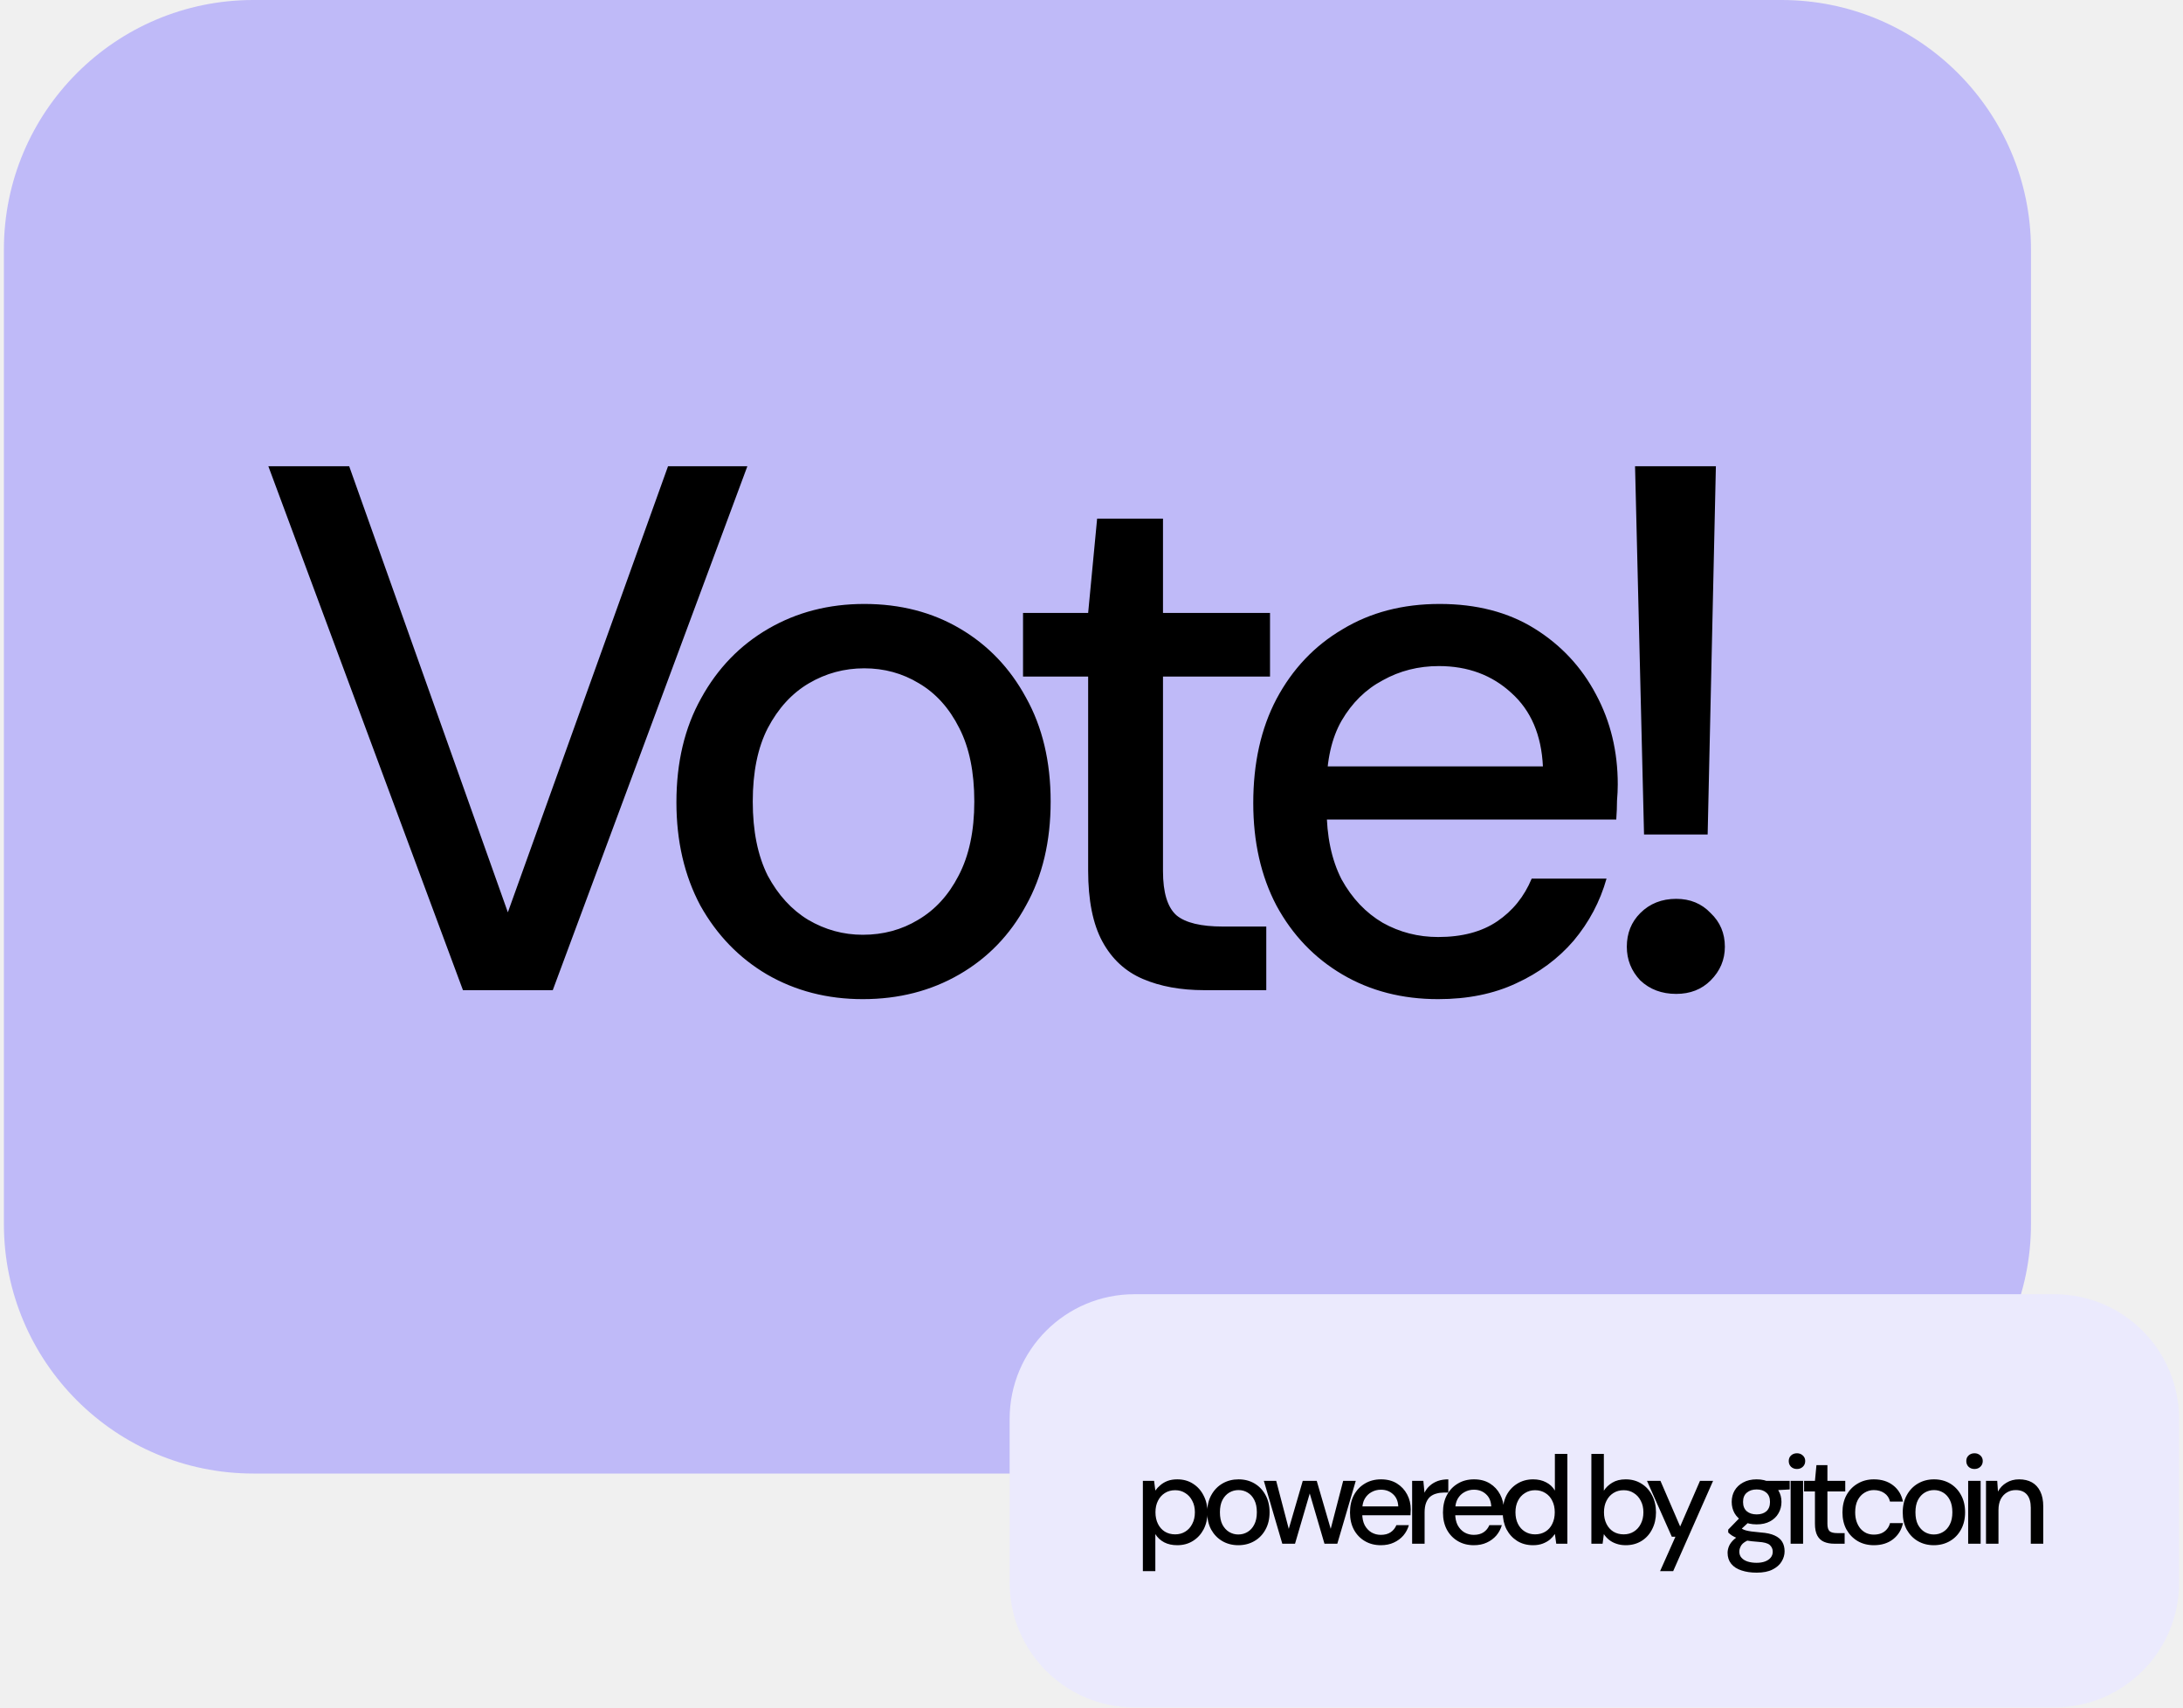
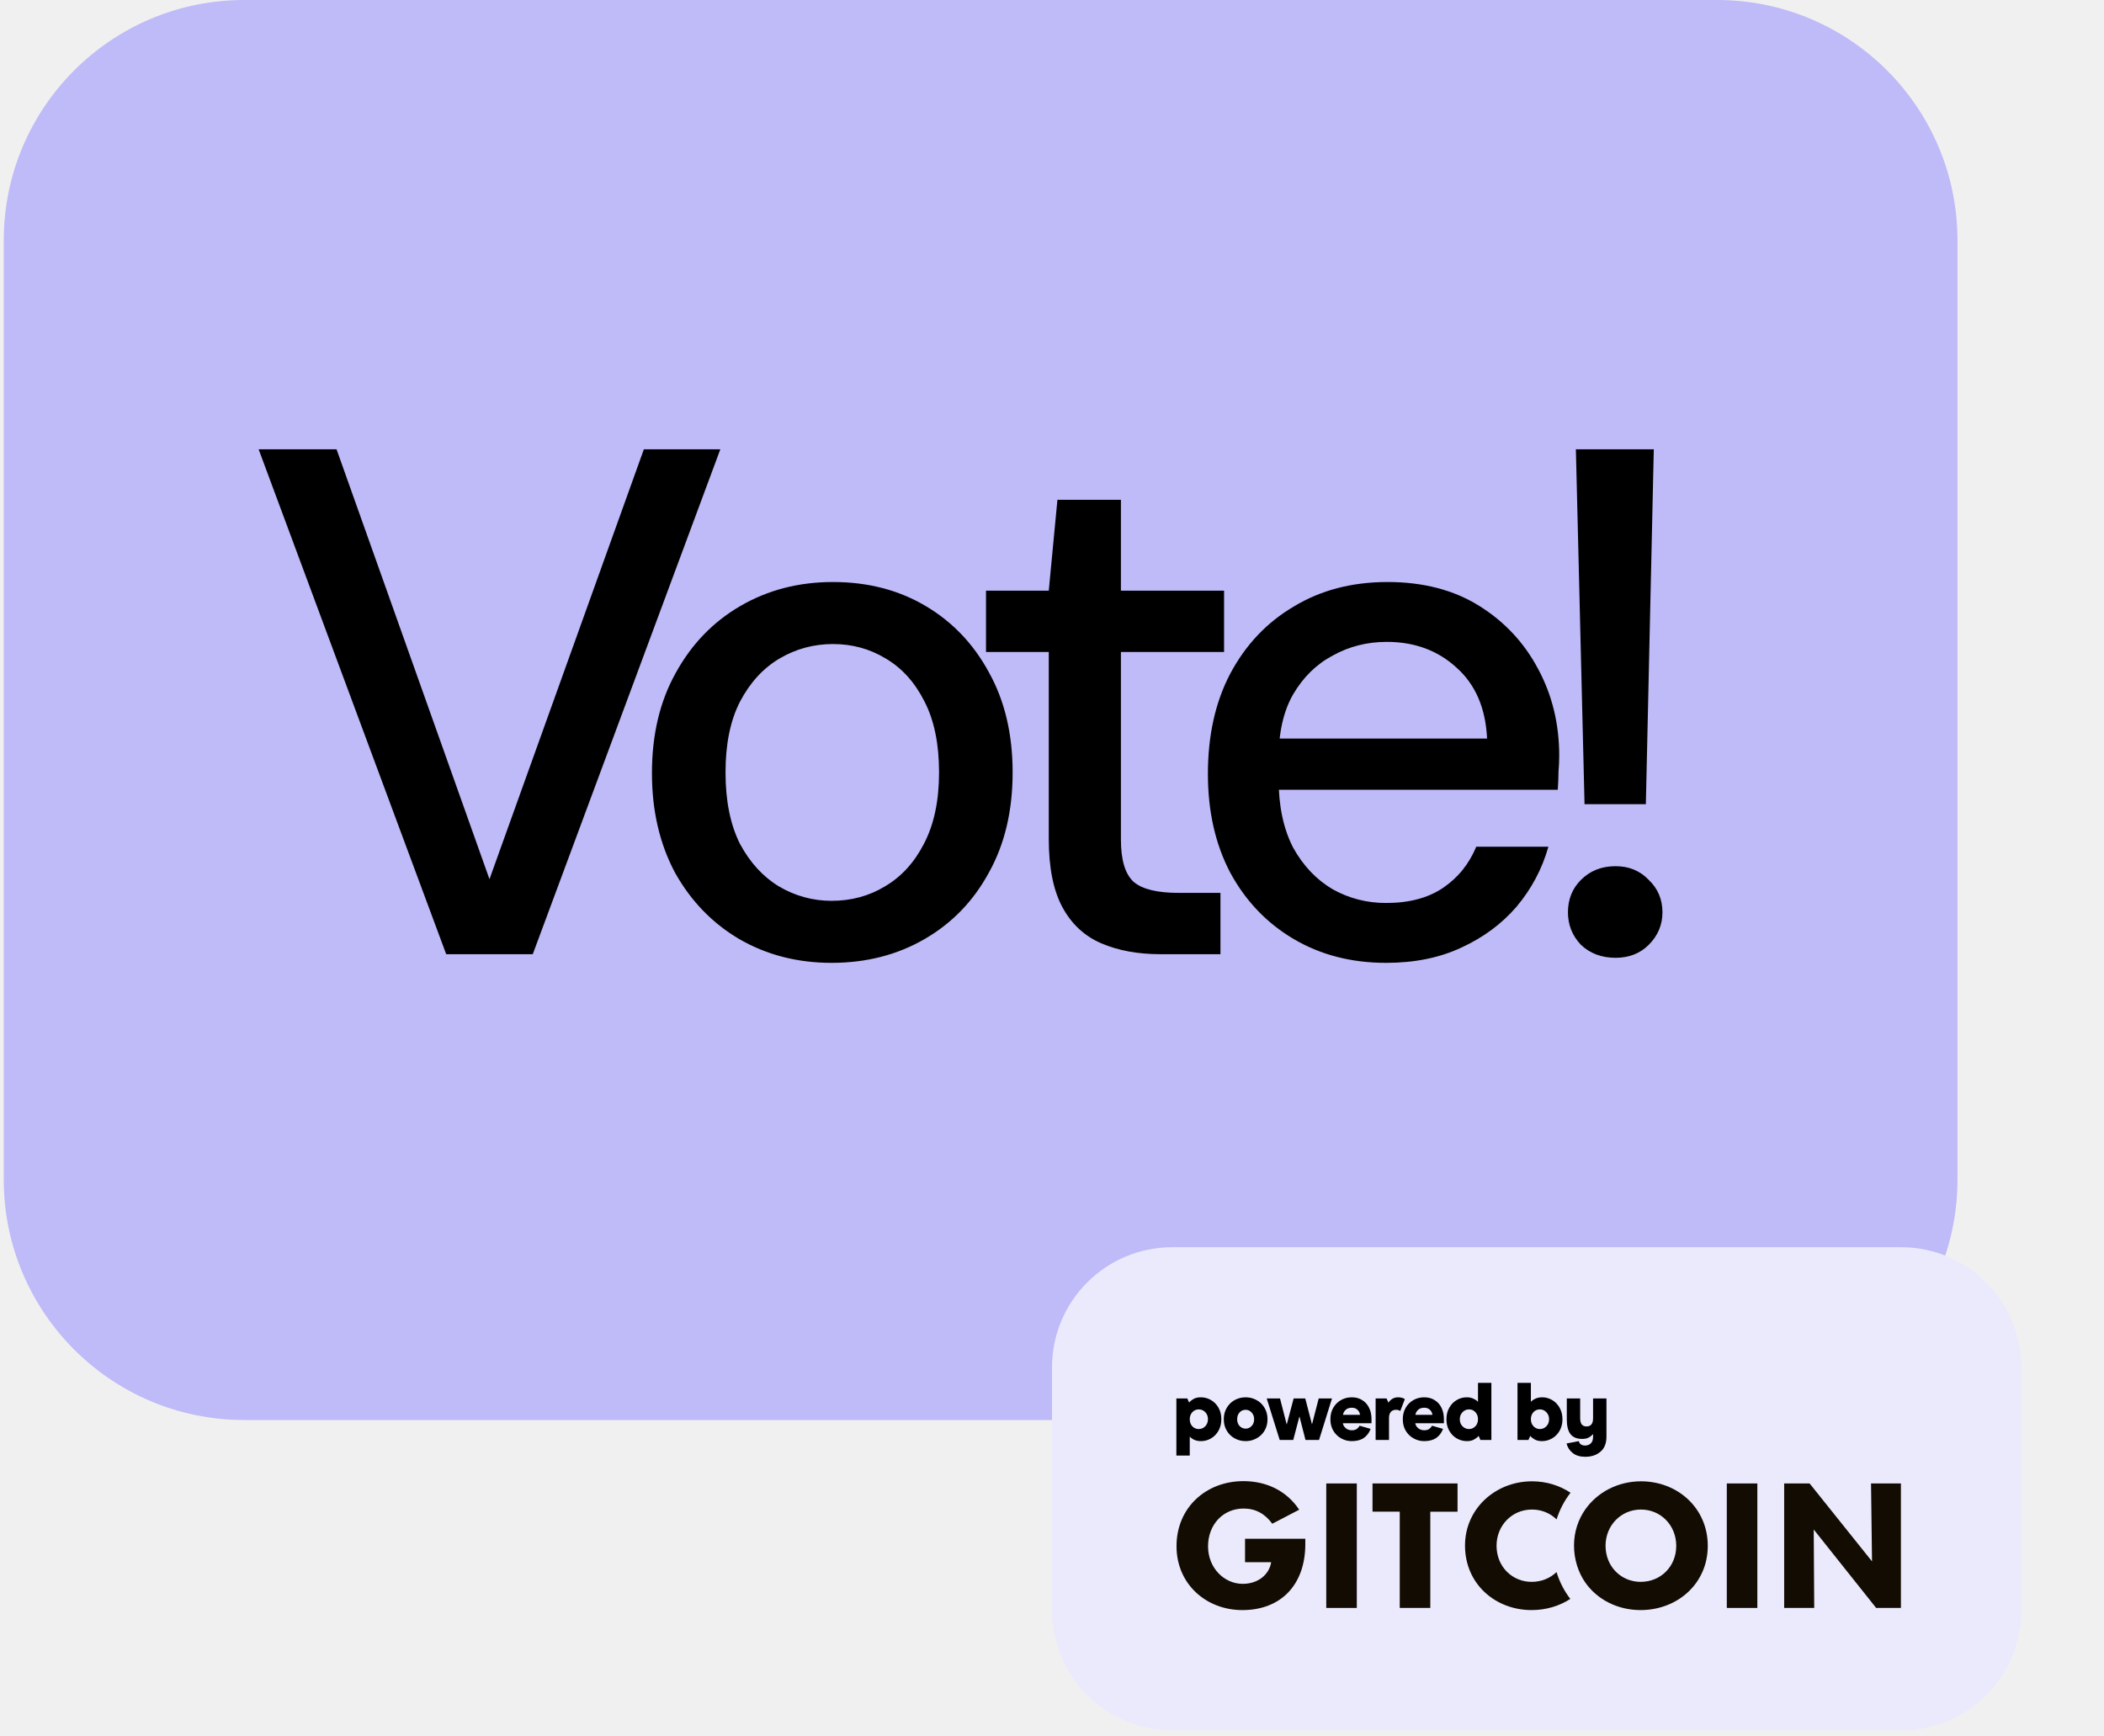
- <svg xmlns="http://www.w3.org/2000/svg" width="280" height="219" viewBox="0 0 280 219" fill="none">
+ <svg xmlns="http://www.w3.org/2000/svg" width="280" height="231" viewBox="0 0 280 231" fill="none">
  <rect x="0.5" width="260" height="189" rx="32" fill="#BFBAF8" />
  <path d="M59.38 127L34.42 59.8H44.788L65.14 117.016L85.684 59.8H95.86L70.9 127H59.38ZM110.664 128.152C106.12 128.152 102.024 127.096 98.376 124.984C94.792 122.872 91.944 119.928 89.832 116.152C87.784 112.312 86.76 107.896 86.76 102.904C86.76 97.784 87.816 93.336 89.928 89.56C92.04 85.72 94.92 82.744 98.568 80.632C102.216 78.52 106.312 77.464 110.856 77.464C115.464 77.464 119.56 78.52 123.144 80.632C126.728 82.744 129.544 85.688 131.592 89.464C133.704 93.24 134.76 97.688 134.76 102.808C134.76 107.928 133.704 112.376 131.592 116.152C129.544 119.928 126.696 122.872 123.048 124.984C119.4 127.096 115.272 128.152 110.664 128.152ZM110.664 119.896C113.288 119.896 115.656 119.256 117.768 117.976C119.944 116.696 121.672 114.808 122.952 112.312C124.296 109.752 124.968 106.584 124.968 102.808C124.968 99.032 124.328 95.896 123.048 93.4C121.768 90.84 120.04 88.92 117.864 87.64C115.752 86.36 113.416 85.72 110.856 85.72C108.296 85.72 105.928 86.36 103.752 87.64C101.576 88.92 99.816 90.84 98.472 93.4C97.192 95.896 96.552 99.032 96.552 102.808C96.552 106.584 97.192 109.752 98.472 112.312C99.816 114.808 101.544 116.696 103.656 117.976C105.832 119.256 108.168 119.896 110.664 119.896ZM154.45 127C151.442 127 148.818 126.52 146.578 125.56C144.338 124.6 142.61 123 141.394 120.76C140.178 118.52 139.57 115.48 139.57 111.64V86.776H131.218V78.616H139.57L140.722 66.52H149.17V78.616H162.898V86.776H149.17V111.736C149.17 114.488 149.746 116.376 150.898 117.4C152.05 118.36 154.034 118.84 156.85 118.84H162.418V127H154.45ZM184.46 128.152C179.852 128.152 175.756 127.096 172.172 124.984C168.588 122.872 165.772 119.928 163.724 116.152C161.74 112.376 160.748 107.992 160.748 103C160.748 97.88 161.74 93.432 163.724 89.656C165.772 85.816 168.588 82.84 172.172 80.728C175.756 78.552 179.916 77.464 184.652 77.464C189.388 77.464 193.452 78.52 196.844 80.632C200.236 82.744 202.86 85.56 204.716 89.08C206.572 92.536 207.5 96.376 207.5 100.6C207.5 101.24 207.468 101.944 207.404 102.712C207.404 103.416 207.372 104.216 207.308 105.112H167.756V98.296H197.9C197.708 94.264 196.364 91.128 193.868 88.888C191.372 86.584 188.268 85.432 184.556 85.432C181.932 85.432 179.532 86.04 177.356 87.256C175.18 88.408 173.42 90.136 172.076 92.44C170.796 94.68 170.156 97.528 170.156 100.984V103.672C170.156 107.256 170.796 110.296 172.076 112.792C173.42 115.224 175.18 117.08 177.356 118.36C179.532 119.576 181.9 120.184 184.46 120.184C187.532 120.184 190.06 119.512 192.044 118.168C194.028 116.824 195.5 115 196.46 112.696H206.06C205.228 115.64 203.82 118.296 201.836 120.664C199.852 122.968 197.388 124.792 194.444 126.136C191.564 127.48 188.236 128.152 184.46 128.152ZM210.87 107.032L209.718 59.8H220.086L219.03 107.032H210.87ZM214.998 127.48C213.142 127.48 211.606 126.904 210.39 125.752C209.238 124.536 208.662 123.096 208.662 121.432C208.662 119.704 209.238 118.264 210.39 117.112C211.606 115.896 213.142 115.288 214.998 115.288C216.79 115.288 218.262 115.896 219.414 117.112C220.63 118.264 221.238 119.704 221.238 121.432C221.238 123.096 220.63 124.536 219.414 125.752C218.262 126.904 216.79 127.48 214.998 127.48Z" fill="black" />
-   <rect x="129.5" y="166" width="150" height="53" rx="16" fill="#EBEAFD" />
-   <path d="M146.588 201.52V189.936H148.028L148.188 191.184C148.359 190.939 148.572 190.709 148.828 190.496C149.084 190.272 149.388 190.091 149.74 189.952C150.103 189.813 150.524 189.744 151.004 189.744C151.772 189.744 152.444 189.931 153.02 190.304C153.607 190.677 154.06 191.184 154.38 191.824C154.711 192.453 154.876 193.173 154.876 193.984C154.876 194.795 154.711 195.52 154.38 196.16C154.049 196.789 153.591 197.285 153.004 197.648C152.428 198.011 151.756 198.192 150.988 198.192C150.359 198.192 149.804 198.069 149.324 197.824C148.844 197.568 148.465 197.216 148.188 196.768V201.52H146.588ZM150.732 196.8C151.223 196.8 151.655 196.683 152.028 196.448C152.412 196.213 152.711 195.883 152.924 195.456C153.148 195.029 153.26 194.533 153.26 193.968C153.26 193.403 153.148 192.912 152.924 192.496C152.711 192.069 152.412 191.739 152.028 191.504C151.655 191.259 151.223 191.136 150.732 191.136C150.231 191.136 149.788 191.259 149.404 191.504C149.031 191.739 148.737 192.069 148.524 192.496C148.311 192.912 148.204 193.403 148.204 193.968C148.204 194.533 148.311 195.029 148.524 195.456C148.737 195.883 149.031 196.213 149.404 196.448C149.788 196.683 150.231 196.8 150.732 196.8ZM158.824 198.192C158.067 198.192 157.384 198.016 156.776 197.664C156.179 197.312 155.704 196.821 155.352 196.192C155.011 195.552 154.84 194.816 154.84 193.984C154.84 193.131 155.016 192.389 155.368 191.76C155.72 191.12 156.2 190.624 156.808 190.272C157.416 189.92 158.099 189.744 158.856 189.744C159.624 189.744 160.307 189.92 160.904 190.272C161.502 190.624 161.971 191.115 162.312 191.744C162.664 192.373 162.84 193.115 162.84 193.968C162.84 194.821 162.664 195.563 162.312 196.192C161.971 196.821 161.496 197.312 160.888 197.664C160.28 198.016 159.592 198.192 158.824 198.192ZM158.824 196.816C159.262 196.816 159.656 196.709 160.008 196.496C160.371 196.283 160.659 195.968 160.872 195.552C161.096 195.125 161.208 194.597 161.208 193.968C161.208 193.339 161.102 192.816 160.888 192.4C160.675 191.973 160.387 191.653 160.024 191.44C159.672 191.227 159.283 191.12 158.856 191.12C158.43 191.12 158.035 191.227 157.672 191.44C157.31 191.653 157.016 191.973 156.792 192.4C156.579 192.816 156.472 193.339 156.472 193.968C156.472 194.597 156.579 195.125 156.792 195.552C157.016 195.968 157.304 196.283 157.656 196.496C158.019 196.709 158.408 196.816 158.824 196.816ZM164.473 198L162.105 189.936H163.689L165.449 196.656L165.145 196.64L167.097 189.936H168.889L170.841 196.64L170.537 196.656L172.281 189.936H173.897L171.529 198H169.881L167.833 191.008H168.153L166.105 198H164.473ZM177.108 198.192C176.34 198.192 175.657 198.016 175.06 197.664C174.463 197.312 173.993 196.821 173.652 196.192C173.321 195.563 173.156 194.832 173.156 194C173.156 193.147 173.321 192.405 173.652 191.776C173.993 191.136 174.463 190.64 175.06 190.288C175.657 189.925 176.351 189.744 177.14 189.744C177.929 189.744 178.607 189.92 179.172 190.272C179.737 190.624 180.175 191.093 180.484 191.68C180.793 192.256 180.948 192.896 180.948 193.6C180.948 193.707 180.943 193.824 180.932 193.952C180.932 194.069 180.927 194.203 180.916 194.352H174.324V193.216H179.348C179.316 192.544 179.092 192.021 178.676 191.648C178.26 191.264 177.743 191.072 177.124 191.072C176.687 191.072 176.287 191.173 175.924 191.376C175.561 191.568 175.268 191.856 175.044 192.24C174.831 192.613 174.724 193.088 174.724 193.664V194.112C174.724 194.709 174.831 195.216 175.044 195.632C175.268 196.037 175.561 196.347 175.924 196.56C176.287 196.763 176.681 196.864 177.108 196.864C177.62 196.864 178.041 196.752 178.372 196.528C178.703 196.304 178.948 196 179.108 195.616H180.708C180.569 196.107 180.335 196.549 180.004 196.944C179.673 197.328 179.263 197.632 178.772 197.856C178.292 198.08 177.737 198.192 177.108 198.192ZM181.125 198V189.936H182.565L182.709 191.456C182.891 191.093 183.125 190.789 183.413 190.544C183.701 190.288 184.037 190.091 184.421 189.952C184.816 189.813 185.264 189.744 185.765 189.744V191.44H185.189C184.859 191.44 184.544 191.483 184.245 191.568C183.947 191.643 183.68 191.776 183.445 191.968C183.221 192.16 183.045 192.421 182.917 192.752C182.789 193.083 182.725 193.493 182.725 193.984V198H181.125ZM189.033 198.192C188.265 198.192 187.582 198.016 186.985 197.664C186.388 197.312 185.918 196.821 185.577 196.192C185.246 195.563 185.081 194.832 185.081 194C185.081 193.147 185.246 192.405 185.577 191.776C185.918 191.136 186.388 190.64 186.985 190.288C187.582 189.925 188.276 189.744 189.065 189.744C189.854 189.744 190.532 189.92 191.097 190.272C191.662 190.624 192.1 191.093 192.409 191.68C192.718 192.256 192.873 192.896 192.873 193.6C192.873 193.707 192.868 193.824 192.857 193.952C192.857 194.069 192.852 194.203 192.841 194.352H186.249V193.216H191.273C191.241 192.544 191.017 192.021 190.601 191.648C190.185 191.264 189.668 191.072 189.049 191.072C188.612 191.072 188.212 191.173 187.849 191.376C187.486 191.568 187.193 191.856 186.969 192.24C186.756 192.613 186.649 193.088 186.649 193.664V194.112C186.649 194.709 186.756 195.216 186.969 195.632C187.193 196.037 187.486 196.347 187.849 196.56C188.212 196.763 188.606 196.864 189.033 196.864C189.545 196.864 189.966 196.752 190.297 196.528C190.628 196.304 190.873 196 191.033 195.616H192.633C192.494 196.107 192.26 196.549 191.929 196.944C191.598 197.328 191.188 197.632 190.697 197.856C190.217 198.08 189.662 198.192 189.033 198.192ZM196.635 198.192C195.867 198.192 195.189 198.011 194.603 197.648C194.016 197.275 193.557 196.773 193.227 196.144C192.907 195.504 192.747 194.779 192.747 193.968C192.747 193.147 192.907 192.421 193.227 191.792C193.557 191.163 194.016 190.667 194.603 190.304C195.2 189.931 195.883 189.744 196.651 189.744C197.28 189.744 197.835 189.872 198.315 190.128C198.795 190.373 199.168 190.725 199.435 191.184V186.48H201.035V198H199.611L199.435 196.752C199.275 196.997 199.067 197.232 198.811 197.456C198.555 197.669 198.245 197.845 197.883 197.984C197.52 198.123 197.104 198.192 196.635 198.192ZM196.891 196.8C197.392 196.8 197.835 196.683 198.219 196.448C198.603 196.213 198.896 195.883 199.099 195.456C199.312 195.029 199.419 194.533 199.419 193.968C199.419 193.403 199.312 192.912 199.099 192.496C198.896 192.069 198.603 191.739 198.219 191.504C197.835 191.259 197.392 191.136 196.891 191.136C196.411 191.136 195.979 191.259 195.595 191.504C195.211 191.739 194.912 192.069 194.699 192.496C194.485 192.912 194.379 193.403 194.379 193.968C194.379 194.533 194.485 195.029 194.699 195.456C194.912 195.883 195.211 196.213 195.595 196.448C195.979 196.683 196.411 196.8 196.891 196.8ZM208.516 198.192C208.079 198.192 207.679 198.128 207.316 198C206.964 197.883 206.655 197.717 206.388 197.504C206.121 197.291 205.897 197.045 205.716 196.768L205.556 198H204.116V186.48H205.716V191.2C205.972 190.795 206.329 190.453 206.788 190.176C207.257 189.888 207.833 189.744 208.516 189.744C209.284 189.744 209.961 189.931 210.548 190.304C211.135 190.667 211.588 191.168 211.908 191.808C212.239 192.437 212.404 193.163 212.404 193.984C212.404 194.784 212.239 195.504 211.908 196.144C211.588 196.784 211.135 197.285 210.548 197.648C209.961 198.011 209.284 198.192 208.516 198.192ZM208.26 196.8C208.751 196.8 209.183 196.683 209.556 196.448C209.94 196.213 210.239 195.883 210.452 195.456C210.676 195.029 210.788 194.533 210.788 193.968C210.788 193.403 210.676 192.912 210.452 192.496C210.239 192.069 209.94 191.739 209.556 191.504C209.183 191.259 208.751 191.136 208.26 191.136C207.759 191.136 207.316 191.259 206.932 191.504C206.559 191.739 206.265 192.069 206.052 192.496C205.839 192.912 205.732 193.403 205.732 193.968C205.732 194.533 205.839 195.029 206.052 195.456C206.265 195.883 206.559 196.213 206.932 196.448C207.316 196.683 207.759 196.8 208.26 196.8ZM212.928 201.52L214.896 197.104H214.432L211.248 189.936H212.976L215.504 195.792L218.048 189.936H219.728L214.608 201.52H212.928ZM225.315 201.712C224.579 201.712 223.928 201.616 223.363 201.424C222.798 201.243 222.36 200.96 222.051 200.576C221.742 200.192 221.587 199.723 221.587 199.168C221.587 198.88 221.651 198.587 221.779 198.288C221.907 198 222.115 197.723 222.403 197.456C222.691 197.189 223.08 196.949 223.571 196.736L224.467 197.456C223.923 197.659 223.555 197.899 223.363 198.176C223.182 198.464 223.091 198.741 223.091 199.008C223.091 199.328 223.187 199.595 223.379 199.808C223.571 200.021 223.832 200.181 224.163 200.288C224.504 200.395 224.888 200.448 225.315 200.448C225.731 200.448 226.094 200.389 226.403 200.272C226.712 200.155 226.952 199.989 227.123 199.776C227.294 199.563 227.379 199.312 227.379 199.024C227.379 198.683 227.251 198.395 226.995 198.16C226.739 197.936 226.248 197.803 225.523 197.76C224.915 197.717 224.398 197.659 223.971 197.584C223.555 197.509 223.198 197.419 222.899 197.312C222.611 197.205 222.366 197.088 222.163 196.96C221.971 196.832 221.806 196.699 221.667 196.56V196.192L223.267 194.544L224.563 194.992L222.819 196.608L223.155 195.888C223.272 195.963 223.384 196.037 223.491 196.112C223.598 196.176 223.742 196.235 223.923 196.288C224.104 196.341 224.35 196.389 224.659 196.432C224.968 196.475 225.374 196.517 225.875 196.56C226.6 196.613 227.182 196.741 227.619 196.944C228.067 197.147 228.392 197.419 228.595 197.76C228.798 198.101 228.899 198.507 228.899 198.976C228.899 199.435 228.771 199.872 228.515 200.288C228.27 200.704 227.88 201.045 227.347 201.312C226.824 201.579 226.147 201.712 225.315 201.712ZM225.315 195.52C224.632 195.52 224.051 195.392 223.571 195.136C223.102 194.88 222.739 194.533 222.483 194.096C222.238 193.659 222.115 193.173 222.115 192.64C222.115 192.096 222.238 191.611 222.483 191.184C222.739 190.747 223.107 190.4 223.587 190.144C224.067 189.877 224.643 189.744 225.315 189.744C225.987 189.744 226.558 189.877 227.027 190.144C227.507 190.4 227.87 190.747 228.115 191.184C228.371 191.611 228.499 192.096 228.499 192.64C228.499 193.173 228.371 193.659 228.115 194.096C227.87 194.533 227.507 194.88 227.027 195.136C226.558 195.392 225.987 195.52 225.315 195.52ZM225.315 194.24C225.838 194.24 226.254 194.107 226.563 193.84C226.872 193.563 227.027 193.163 227.027 192.64C227.027 192.117 226.872 191.723 226.563 191.456C226.254 191.179 225.838 191.04 225.315 191.04C224.792 191.04 224.371 191.179 224.051 191.456C223.731 191.723 223.571 192.117 223.571 192.64C223.571 193.163 223.731 193.563 224.051 193.84C224.371 194.107 224.792 194.24 225.315 194.24ZM226.627 191.2L226.243 189.936H229.555V191.04L226.627 191.2ZM229.672 198V189.936H231.272V198H229.672ZM230.488 188.416C230.179 188.416 229.923 188.32 229.72 188.128C229.528 187.936 229.432 187.691 229.432 187.392C229.432 187.104 229.528 186.869 229.72 186.688C229.923 186.496 230.179 186.4 230.488 186.4C230.787 186.4 231.037 186.496 231.24 186.688C231.443 186.869 231.544 187.104 231.544 187.392C231.544 187.691 231.443 187.936 231.24 188.128C231.037 188.32 230.787 188.416 230.488 188.416ZM235.272 198C234.771 198 234.333 197.92 233.96 197.76C233.587 197.6 233.299 197.333 233.096 196.96C232.893 196.587 232.792 196.08 232.792 195.44V191.296H231.4V189.936H232.792L232.984 187.92H234.392V189.936H236.68V191.296H234.392V195.456C234.392 195.915 234.488 196.229 234.68 196.4C234.872 196.56 235.203 196.64 235.672 196.64H236.6V198H235.272ZM240.353 198.192C239.575 198.192 238.881 198.016 238.273 197.664C237.665 197.301 237.185 196.805 236.833 196.176C236.492 195.547 236.321 194.816 236.321 193.984C236.321 193.141 236.492 192.405 236.833 191.776C237.185 191.136 237.665 190.64 238.273 190.288C238.881 189.925 239.575 189.744 240.353 189.744C241.335 189.744 242.156 190 242.817 190.512C243.479 191.024 243.9 191.717 244.081 192.592H242.417C242.311 192.123 242.065 191.76 241.681 191.504C241.308 191.248 240.86 191.12 240.337 191.12C239.911 191.12 239.516 191.232 239.153 191.456C238.791 191.669 238.497 191.989 238.273 192.416C238.06 192.832 237.953 193.349 237.953 193.968C237.953 194.427 238.017 194.837 238.145 195.2C238.273 195.552 238.444 195.851 238.657 196.096C238.881 196.341 239.137 196.528 239.425 196.656C239.713 196.773 240.017 196.832 240.337 196.832C240.689 196.832 241.004 196.779 241.281 196.672C241.569 196.555 241.809 196.384 242.001 196.16C242.204 195.936 242.343 195.669 242.417 195.36H244.081C243.9 196.213 243.479 196.901 242.817 197.424C242.156 197.936 241.335 198.192 240.353 198.192ZM248.034 198.192C247.276 198.192 246.594 198.016 245.986 197.664C245.388 197.312 244.914 196.821 244.562 196.192C244.22 195.552 244.05 194.816 244.05 193.984C244.05 193.131 244.226 192.389 244.578 191.76C244.93 191.12 245.41 190.624 246.018 190.272C246.626 189.92 247.308 189.744 248.066 189.744C248.834 189.744 249.516 189.92 250.114 190.272C250.711 190.624 251.18 191.115 251.522 191.744C251.874 192.373 252.05 193.115 252.05 193.968C252.05 194.821 251.874 195.563 251.522 196.192C251.18 196.821 250.706 197.312 250.098 197.664C249.49 198.016 248.802 198.192 248.034 198.192ZM248.034 196.816C248.471 196.816 248.866 196.709 249.218 196.496C249.58 196.283 249.868 195.968 250.082 195.552C250.306 195.125 250.418 194.597 250.418 193.968C250.418 193.339 250.311 192.816 250.098 192.4C249.884 191.973 249.596 191.653 249.234 191.44C248.882 191.227 248.492 191.12 248.066 191.12C247.639 191.12 247.244 191.227 246.882 191.44C246.519 191.653 246.226 191.973 246.002 192.4C245.788 192.816 245.682 193.339 245.682 193.968C245.682 194.597 245.788 195.125 246.002 195.552C246.226 195.968 246.514 196.283 246.866 196.496C247.228 196.709 247.618 196.816 248.034 196.816ZM252.444 198V189.936H254.044V198H252.444ZM253.26 188.416C252.95 188.416 252.694 188.32 252.492 188.128C252.3 187.936 252.204 187.691 252.204 187.392C252.204 187.104 252.3 186.869 252.492 186.688C252.694 186.496 252.95 186.4 253.26 186.4C253.558 186.4 253.809 186.496 254.012 186.688C254.214 186.869 254.316 187.104 254.316 187.392C254.316 187.691 254.214 187.936 254.012 188.128C253.809 188.32 253.558 188.416 253.26 188.416ZM254.732 198V189.936H256.172L256.268 191.312C256.524 190.832 256.886 190.453 257.356 190.176C257.825 189.888 258.364 189.744 258.972 189.744C259.612 189.744 260.161 189.872 260.62 190.128C261.078 190.384 261.436 190.773 261.692 191.296C261.948 191.808 262.076 192.453 262.076 193.232V198H260.476V193.392C260.476 192.645 260.31 192.08 259.98 191.696C259.649 191.312 259.169 191.12 258.54 191.12C258.124 191.12 257.75 191.221 257.42 191.424C257.089 191.616 256.822 191.904 256.62 192.288C256.428 192.672 256.332 193.141 256.332 193.696V198H254.732Z" fill="black" />
+   <rect x="140" y="166" width="129" height="64.319" rx="16" fill="#EBEAFD" />
+   <g clip-path="url(#clip0_613_9180)">
+     <path d="M186.278 214.012V201.2H182.653V197.442H193.97V201.201H190.345V214.013H186.279L186.278 214.012Z" fill="#130C03" />
+     <path d="M156.57 205.793C156.57 200.651 160.504 197.134 165.47 197.134C168.459 197.134 171.162 198.343 172.898 200.936L169.316 202.804C168.349 201.485 167.096 200.782 165.514 200.782C162.723 200.782 160.767 202.958 160.767 205.815C160.767 208.672 162.899 210.804 165.382 210.804C167.426 210.804 168.899 209.573 169.162 207.947V207.924H165.69V204.804H173.711V205.507C173.711 210.913 170.48 214.298 165.339 214.298C160.482 214.298 156.57 210.804 156.57 205.793Z" fill="#130C03" />
+     <path d="M176.499 214.012V197.442H180.564V214.012H176.499Z" fill="#130C03" />
+     <path d="M229.802 214.012V197.442H233.867V214.012H229.802Z" fill="#130C03" />
+     <path d="M248.996 197.442H252.973V214.012H249.677L241.37 203.574L241.437 214.012H237.437V197.442H240.822L249.128 207.815L248.997 197.442H248.996Z" fill="#130C03" />
+     <path d="M203.82 210.54C201.293 210.54 199.161 208.562 199.161 205.728C199.161 203.047 201.205 200.915 203.865 200.915C205.174 200.915 206.318 201.41 207.149 202.231C207.551 200.95 208.175 199.751 209.005 198.68C207.551 197.709 205.783 197.157 203.886 197.157C199.007 197.157 194.963 200.805 194.963 205.705C194.963 210.848 199.028 214.297 203.82 214.297C205.733 214.297 207.515 213.762 208.977 212.81C208.157 211.74 207.538 210.534 207.142 209.237C206.298 210.053 205.138 210.54 203.82 210.54Z" fill="#130C03" />
+     <path d="M218.392 197.157C215.33 197.157 212.598 198.594 210.986 200.875C210.031 202.229 209.469 203.88 209.469 205.705C209.469 207.53 210.029 209.286 210.977 210.639C212.585 212.932 215.312 214.297 218.326 214.297C223.226 214.297 227.271 210.781 227.271 205.749C227.271 200.717 223.249 197.157 218.392 197.157ZM218.326 210.54C215.799 210.54 213.667 208.562 213.667 205.728C213.667 203.047 215.711 200.915 218.371 200.915C221.03 200.915 223.074 203.024 223.074 205.75C223.074 208.475 221.03 210.54 218.327 210.54H218.326Z" fill="#130C03" />
+     <path d="M159.81 185.976C160.287 185.976 160.733 186.096 161.145 186.335C161.565 186.574 161.902 186.914 162.155 187.356C162.409 187.797 162.536 188.308 162.536 188.887C162.536 189.466 162.409 189.98 162.155 190.429C161.902 190.871 161.569 191.211 161.156 191.45C160.744 191.689 160.302 191.809 159.831 191.809C159.484 191.809 159.176 191.747 158.908 191.624C158.647 191.494 158.456 191.352 158.332 191.2V193.731H156.551V186.128H158.007L158.246 186.671C158.39 186.498 158.589 186.338 158.843 186.193C159.104 186.049 159.426 185.976 159.81 185.976ZM159.527 187.584C159.194 187.584 158.912 187.707 158.68 187.953C158.448 188.199 158.332 188.51 158.332 188.887C158.332 189.271 158.445 189.586 158.669 189.832C158.901 190.078 159.187 190.201 159.527 190.201C159.867 190.201 160.157 190.078 160.396 189.832C160.635 189.578 160.754 189.263 160.754 188.887C160.754 188.51 160.635 188.199 160.396 187.953C160.157 187.707 159.867 187.584 159.527 187.584ZM165.771 191.809C165.257 191.809 164.775 191.689 164.326 191.45C163.884 191.211 163.53 190.871 163.262 190.429C162.994 189.987 162.86 189.477 162.86 188.898C162.86 188.319 162.994 187.808 163.262 187.366C163.53 186.917 163.884 186.574 164.326 186.335C164.775 186.096 165.257 185.976 165.771 185.976C166.285 185.976 166.763 186.096 167.204 186.335C167.653 186.574 168.012 186.917 168.279 187.366C168.547 187.808 168.681 188.319 168.681 188.898C168.681 189.477 168.547 189.987 168.279 190.429C168.012 190.871 167.653 191.211 167.204 191.45C166.763 191.689 166.285 191.809 165.771 191.809ZM165.771 190.147C166.082 190.147 166.346 190.031 166.563 189.799C166.788 189.568 166.9 189.267 166.9 188.898C166.9 188.529 166.788 188.228 166.563 187.996C166.346 187.757 166.082 187.638 165.771 187.638C165.452 187.638 165.184 187.754 164.967 187.985C164.75 188.217 164.641 188.521 164.641 188.898C164.641 189.267 164.75 189.568 164.967 189.799C165.184 190.031 165.452 190.147 165.771 190.147ZM177.263 186.128L175.536 191.656H173.734L172.93 188.518L172.104 191.656H170.302L168.575 186.128H170.345L171.236 189.604L172.159 186.128H173.701L174.602 189.582L175.493 186.128H177.263ZM178.708 189.43C178.744 189.676 178.871 189.893 179.088 190.082C179.313 190.27 179.584 190.364 179.903 190.364C180.193 190.364 180.421 190.299 180.587 190.169C180.754 190.038 180.87 189.901 180.935 189.756L182.401 190.179C182.213 190.693 181.912 191.095 181.499 191.385C181.087 191.667 180.551 191.809 179.892 191.809C179.392 191.809 178.925 191.689 178.491 191.45C178.057 191.211 177.705 190.871 177.438 190.429C177.177 189.987 177.047 189.477 177.047 188.898C177.047 188.326 177.173 187.819 177.427 187.377C177.68 186.936 178.024 186.592 178.458 186.345C178.893 186.099 179.371 185.976 179.892 185.976C180.435 185.976 180.902 186.103 181.293 186.356C181.691 186.603 181.995 186.946 182.205 187.388C182.415 187.823 182.52 188.319 182.52 188.876V189.43H178.708ZM180.989 188.311C180.996 188.232 180.964 188.116 180.891 187.964C180.826 187.812 180.71 187.674 180.544 187.551C180.384 187.428 180.167 187.366 179.892 187.366C179.559 187.366 179.291 187.457 179.088 187.638C178.893 187.819 178.77 188.043 178.719 188.311H180.989ZM183.068 186.128H184.524L184.774 186.693C184.889 186.498 185.056 186.331 185.273 186.193C185.49 186.049 185.751 185.976 186.055 185.976C186.403 185.976 186.703 186.056 186.957 186.215L186.348 187.801C186.196 187.692 186.008 187.638 185.784 187.638C185.501 187.638 185.273 187.728 185.099 187.909C184.933 188.09 184.85 188.366 184.85 188.735V191.656H183.068V186.128ZM188.345 189.43C188.381 189.676 188.508 189.893 188.725 190.082C188.949 190.27 189.221 190.364 189.539 190.364C189.829 190.364 190.057 190.299 190.224 190.169C190.39 190.038 190.506 189.901 190.571 189.756L192.037 190.179C191.849 190.693 191.549 191.095 191.136 191.385C190.723 191.667 190.187 191.809 189.529 191.809C189.029 191.809 188.562 191.689 188.128 191.45C187.693 191.211 187.342 190.871 187.074 190.429C186.813 189.987 186.683 189.477 186.683 188.898C186.683 188.326 186.81 187.819 187.063 187.377C187.317 186.936 187.661 186.592 188.095 186.345C188.529 186.099 189.007 185.976 189.529 185.976C190.072 185.976 190.539 186.103 190.93 186.356C191.328 186.603 191.632 186.946 191.842 187.388C192.052 187.823 192.157 188.319 192.157 188.876V189.43H188.345ZM190.626 188.311C190.633 188.232 190.6 188.116 190.528 187.964C190.463 187.812 190.347 187.674 190.18 187.551C190.021 187.428 189.804 187.366 189.529 187.366C189.196 187.366 188.928 187.457 188.725 187.638C188.529 187.819 188.406 188.043 188.356 188.311H190.626ZM195.214 191.809C194.736 191.809 194.287 191.689 193.867 191.45C193.454 191.211 193.121 190.871 192.868 190.429C192.614 189.987 192.488 189.477 192.488 188.898C192.488 188.319 192.614 187.808 192.868 187.366C193.121 186.917 193.454 186.574 193.867 186.335C194.28 186.096 194.721 185.976 195.192 185.976C195.54 185.976 195.844 186.041 196.104 186.172C196.372 186.295 196.568 186.432 196.691 186.584V184.054H198.472V191.656H197.017L196.778 191.113C196.633 191.287 196.43 191.446 196.169 191.591C195.916 191.736 195.598 191.809 195.214 191.809ZM195.496 190.201C195.829 190.201 196.112 190.078 196.343 189.832C196.575 189.586 196.691 189.274 196.691 188.898C196.691 188.514 196.575 188.199 196.343 187.953C196.119 187.707 195.836 187.584 195.496 187.584C195.156 187.584 194.866 187.71 194.627 187.964C194.388 188.21 194.269 188.521 194.269 188.898C194.269 189.274 194.388 189.586 194.627 189.832C194.866 190.078 195.156 190.201 195.496 190.201ZM205.207 191.809C204.824 191.809 204.501 191.736 204.241 191.591C203.987 191.446 203.788 191.287 203.643 191.113L203.404 191.656H201.949V184.054H203.73V186.584C203.853 186.432 204.045 186.295 204.306 186.172C204.574 186.041 204.881 185.976 205.229 185.976C205.699 185.976 206.141 186.096 206.554 186.335C206.966 186.574 207.3 186.917 207.553 187.366C207.806 187.808 207.933 188.319 207.933 188.898C207.933 189.477 207.806 189.987 207.553 190.429C207.3 190.871 206.963 191.211 206.543 191.45C206.13 191.689 205.685 191.809 205.207 191.809ZM204.925 190.201C205.265 190.201 205.555 190.078 205.794 189.832C206.033 189.586 206.152 189.274 206.152 188.898C206.152 188.521 206.033 188.21 205.794 187.964C205.555 187.71 205.265 187.584 204.925 187.584C204.585 187.584 204.298 187.707 204.067 187.953C203.842 188.199 203.73 188.514 203.73 188.898C203.73 189.274 203.846 189.586 204.077 189.832C204.309 190.078 204.592 190.201 204.925 190.201ZM213.786 186.128V191.32C213.764 192.174 213.489 192.815 212.96 193.242C212.439 193.677 211.769 193.894 210.951 193.894C210.27 193.894 209.72 193.727 209.3 193.394C208.888 193.068 208.612 192.645 208.475 192.123L210.115 191.809C210.144 191.982 210.227 192.123 210.365 192.232C210.509 192.341 210.705 192.395 210.951 192.395C211.255 192.395 211.505 192.301 211.7 192.113C211.903 191.924 212.005 191.635 212.005 191.244V190.896L211.994 190.874C211.827 191.07 211.632 191.226 211.407 191.341C211.19 191.457 210.907 191.515 210.56 191.515C209.858 191.515 209.34 191.305 209.007 190.885C208.674 190.458 208.508 189.799 208.508 188.909V186.128H210.288V188.746C210.288 189.137 210.361 189.419 210.506 189.593C210.651 189.767 210.861 189.854 211.136 189.854C211.715 189.854 212.005 189.492 212.005 188.767V186.128H213.786Z" fill="black" />
+   </g>
+   <defs>
+     <clipPath id="clip0_613_9180">
+       <rect width="97" height="32.319" fill="white" transform="translate(156 182)" />
+     </clipPath>
+   </defs>
</svg>
